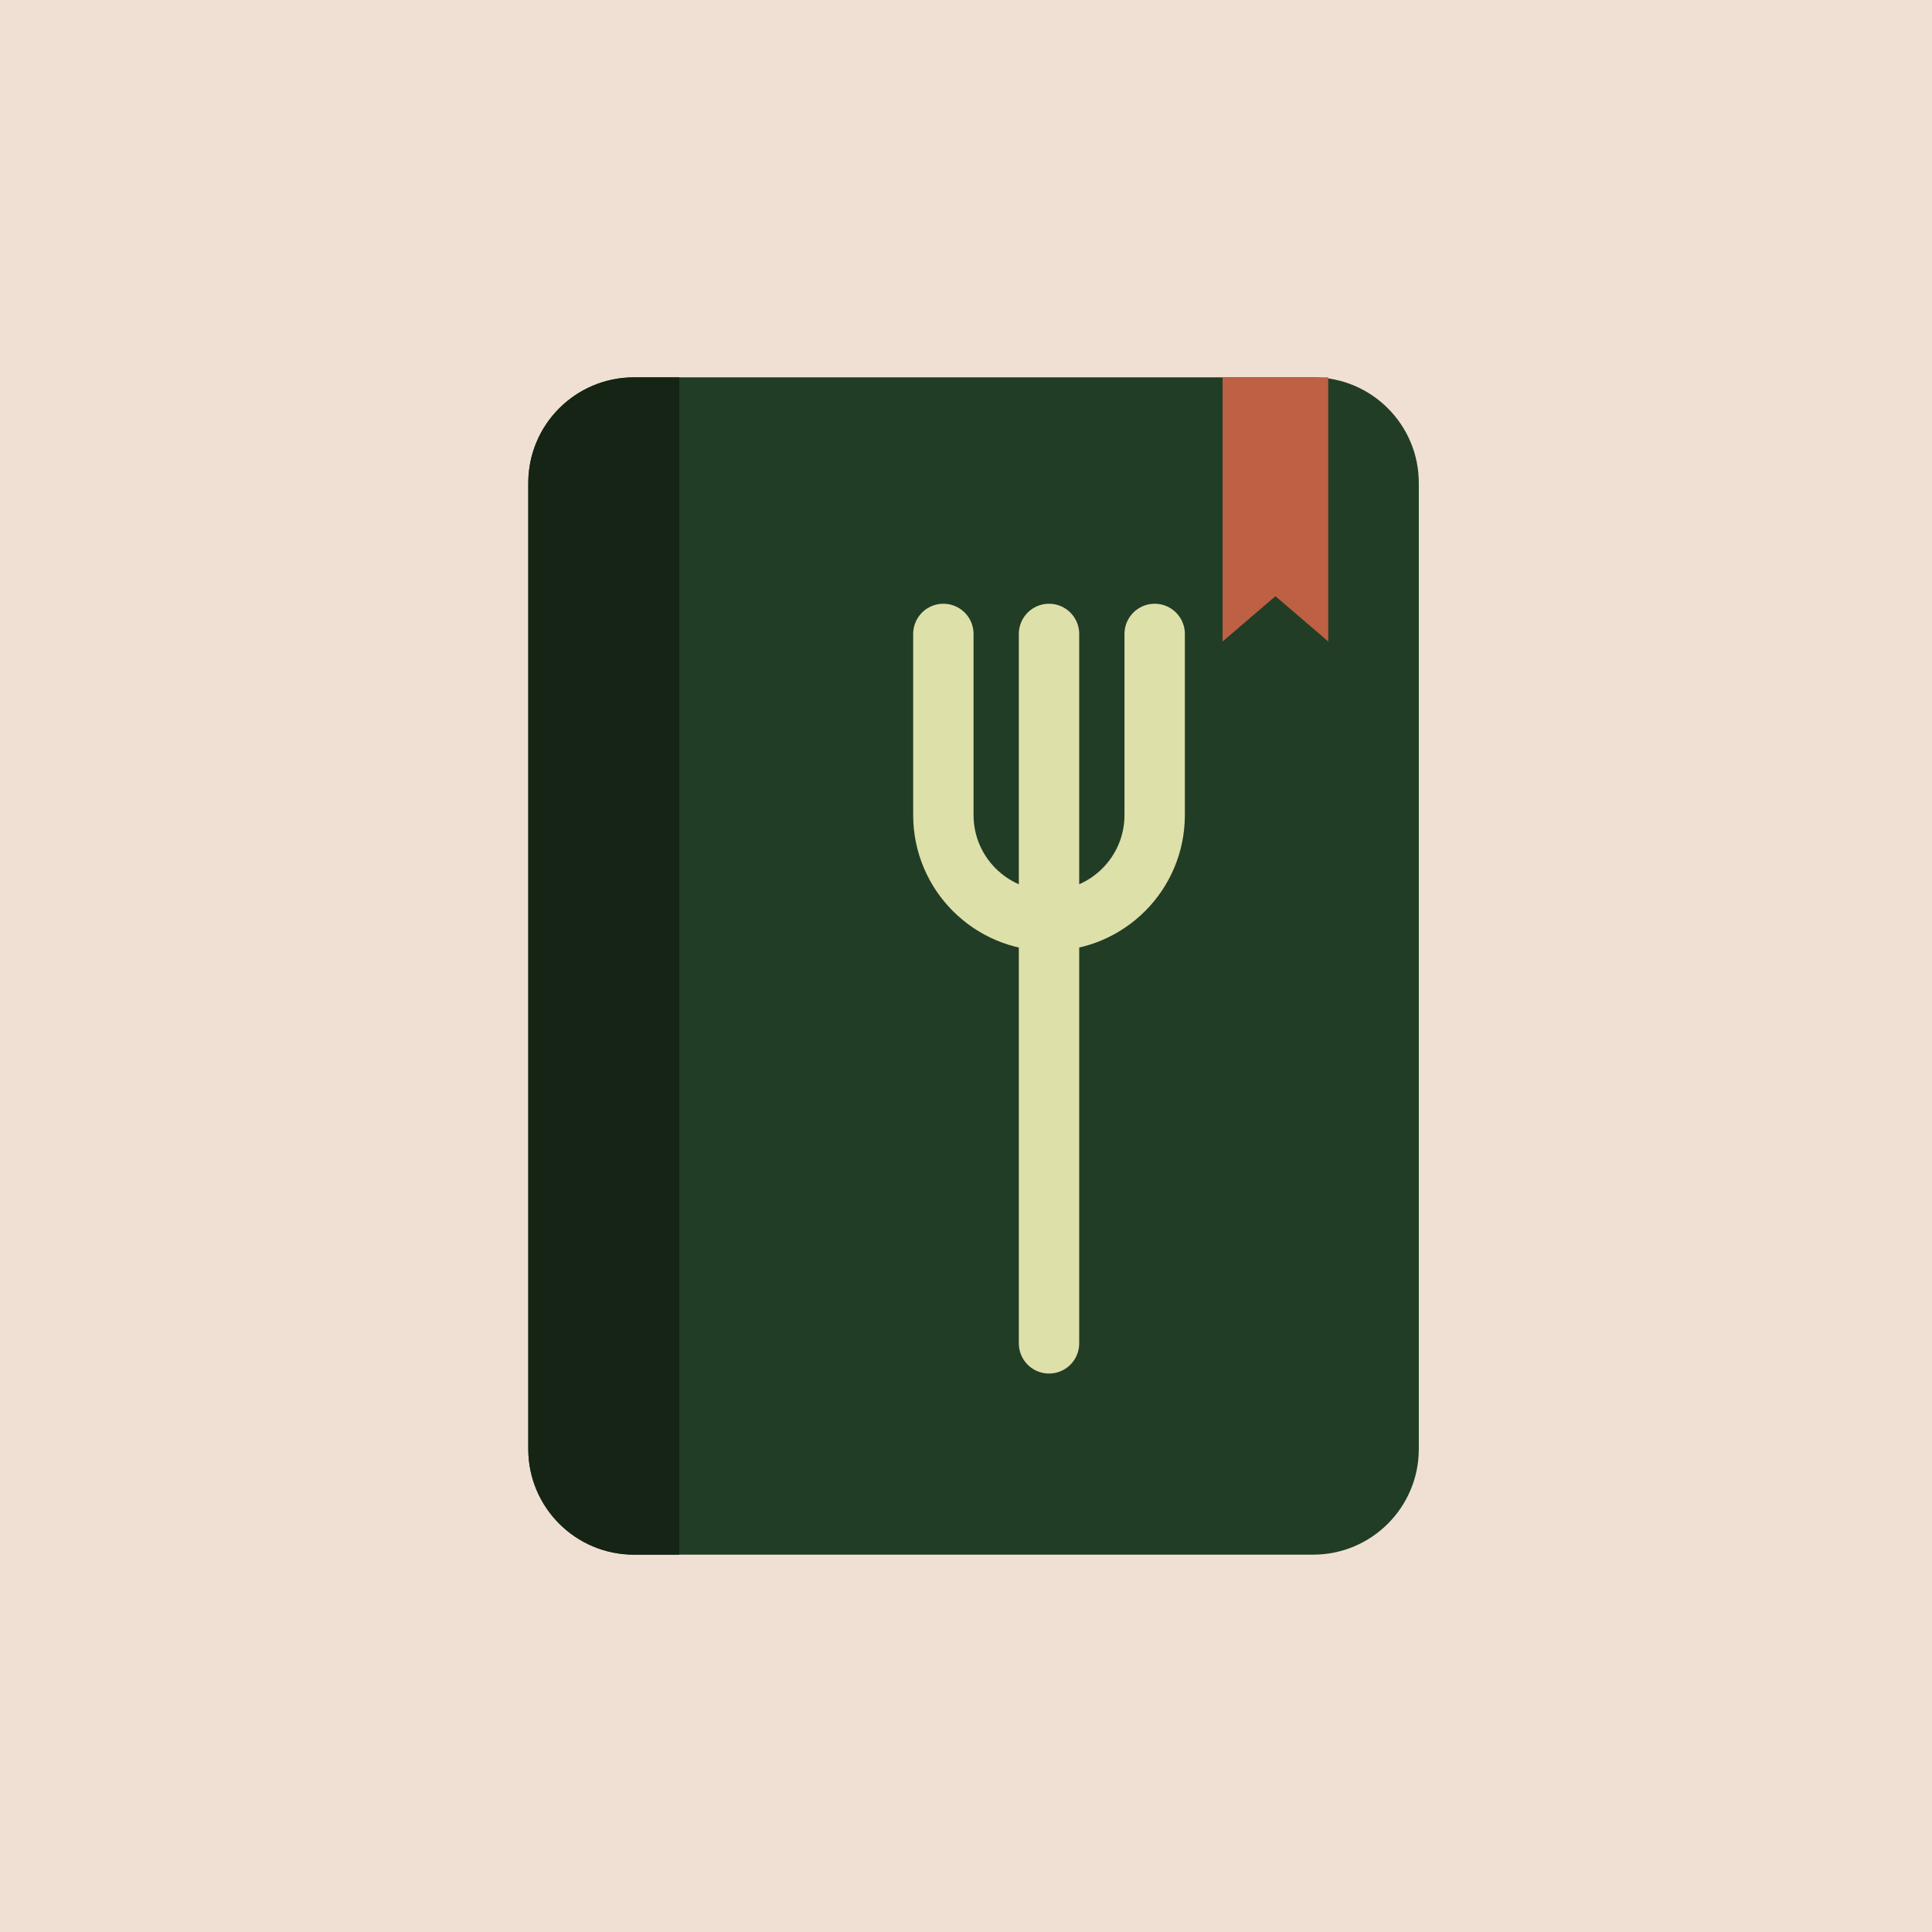
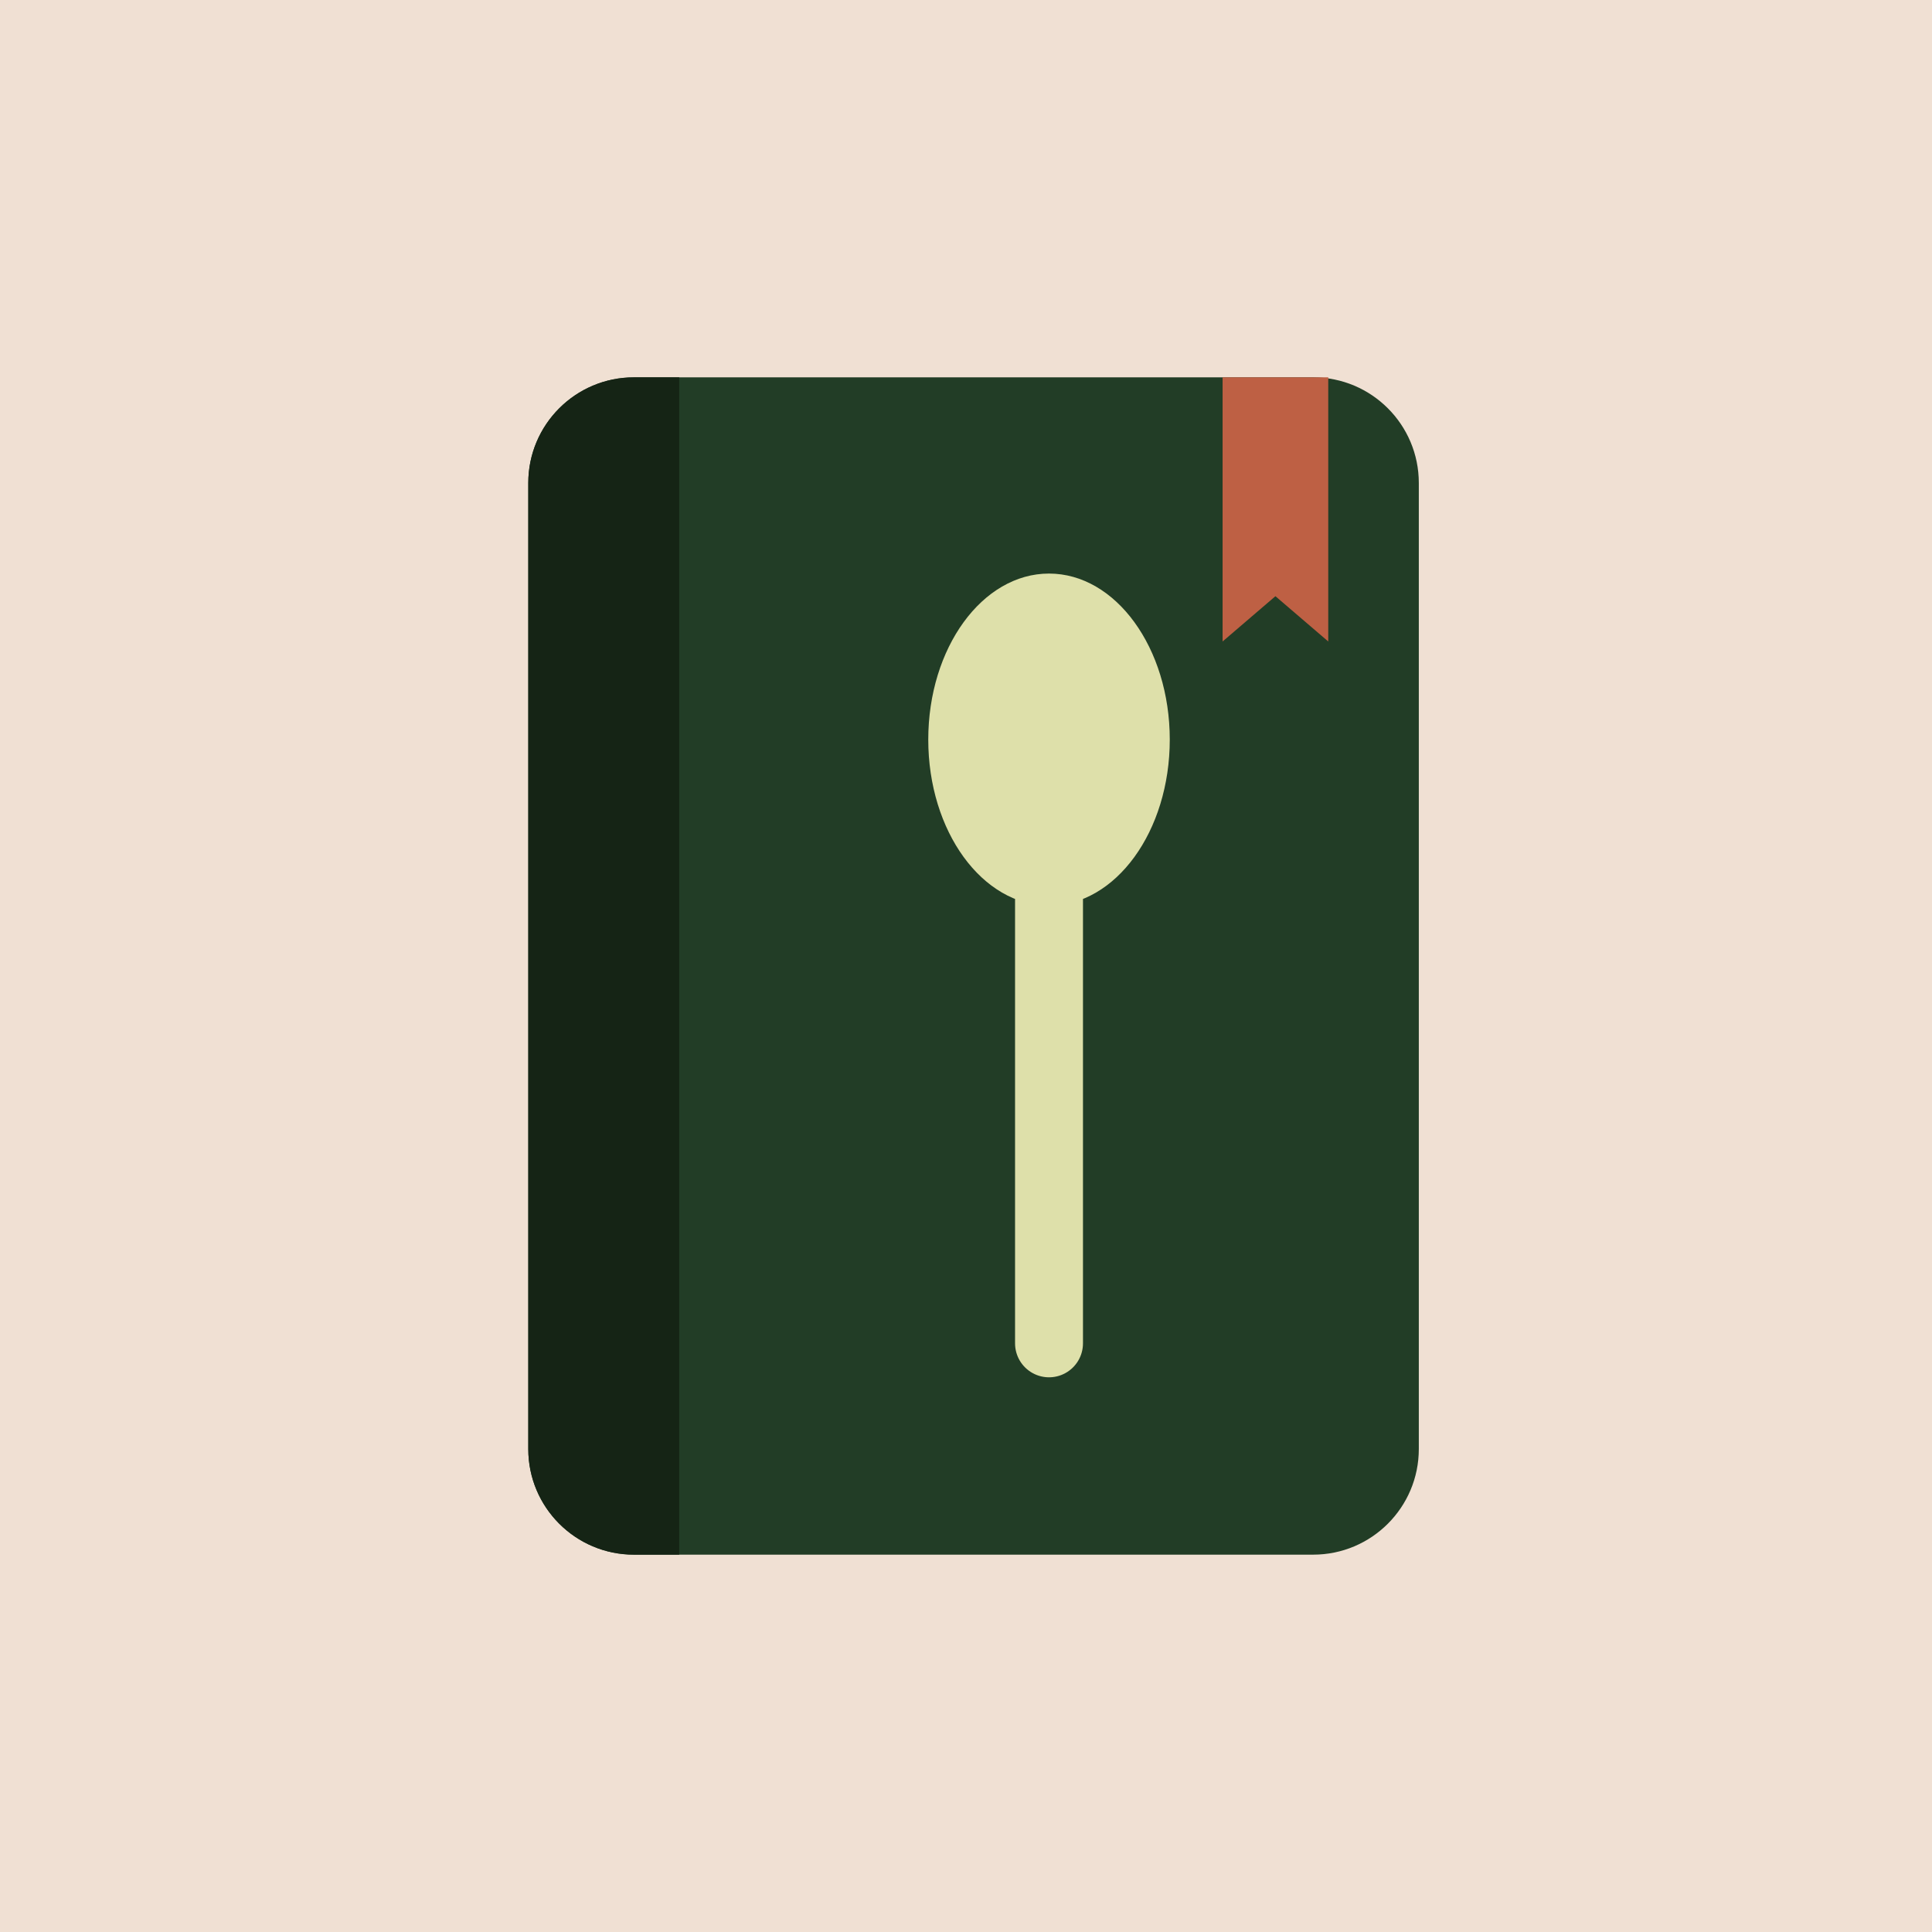
<svg xmlns="http://www.w3.org/2000/svg" viewBox="0 0 512 512">
  <rect width="512" height="512" fill="#F0E0D3" />
  <rect x="140" y="100" width="236" height="312" rx="28" fill="#223D26" />
  <path d="M168 100h-0a28 28 0 0 0-28 28v256a28 28 0 0 0 28 28h12V100z" fill="#152415" />
  <path d="M324 100h28v70l-14-12-14 12z" fill="#BE6044" />
-   <g fill="none" stroke="#DEE0AA" stroke-linecap="round" stroke-linejoin="round" stroke-width="16">
-     <path d="M250 168v48a28 28 0 0 0 56 0v-48" />
-     <path d="M278 168v76" />
-     <path d="M278 244v112" />
-   </g>
+   <ellipse cx="278" cy="196" rx="32" ry="44" fill="#DEE0AA" />
+   <path d="M278 232v124" stroke="#DEE0AA" stroke-width="18" stroke-linecap="round" />
</svg>
